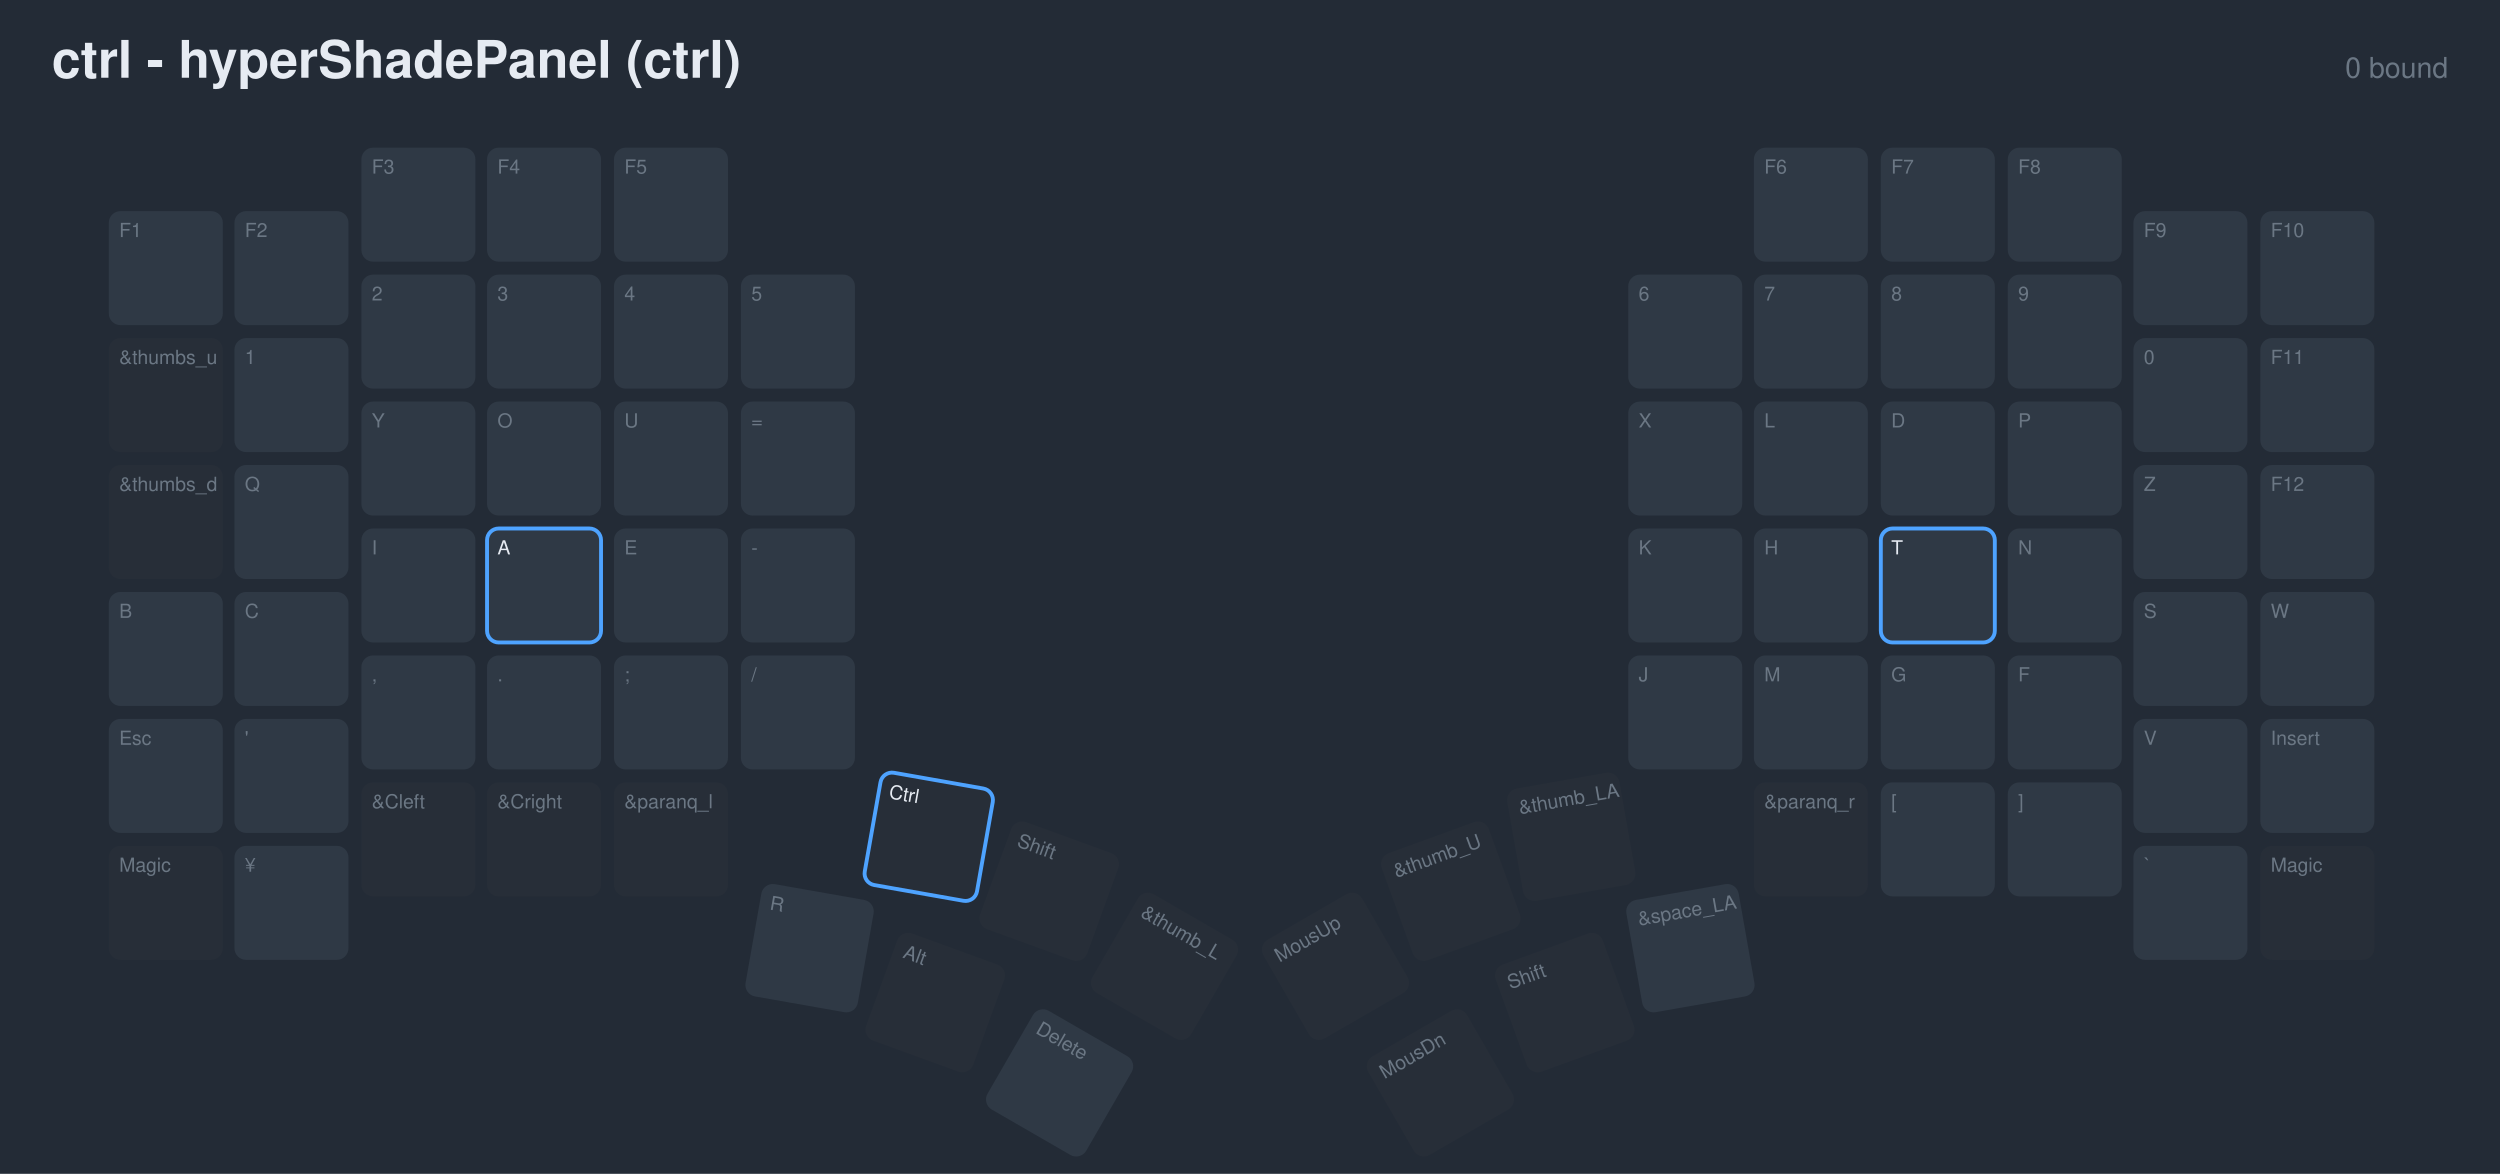
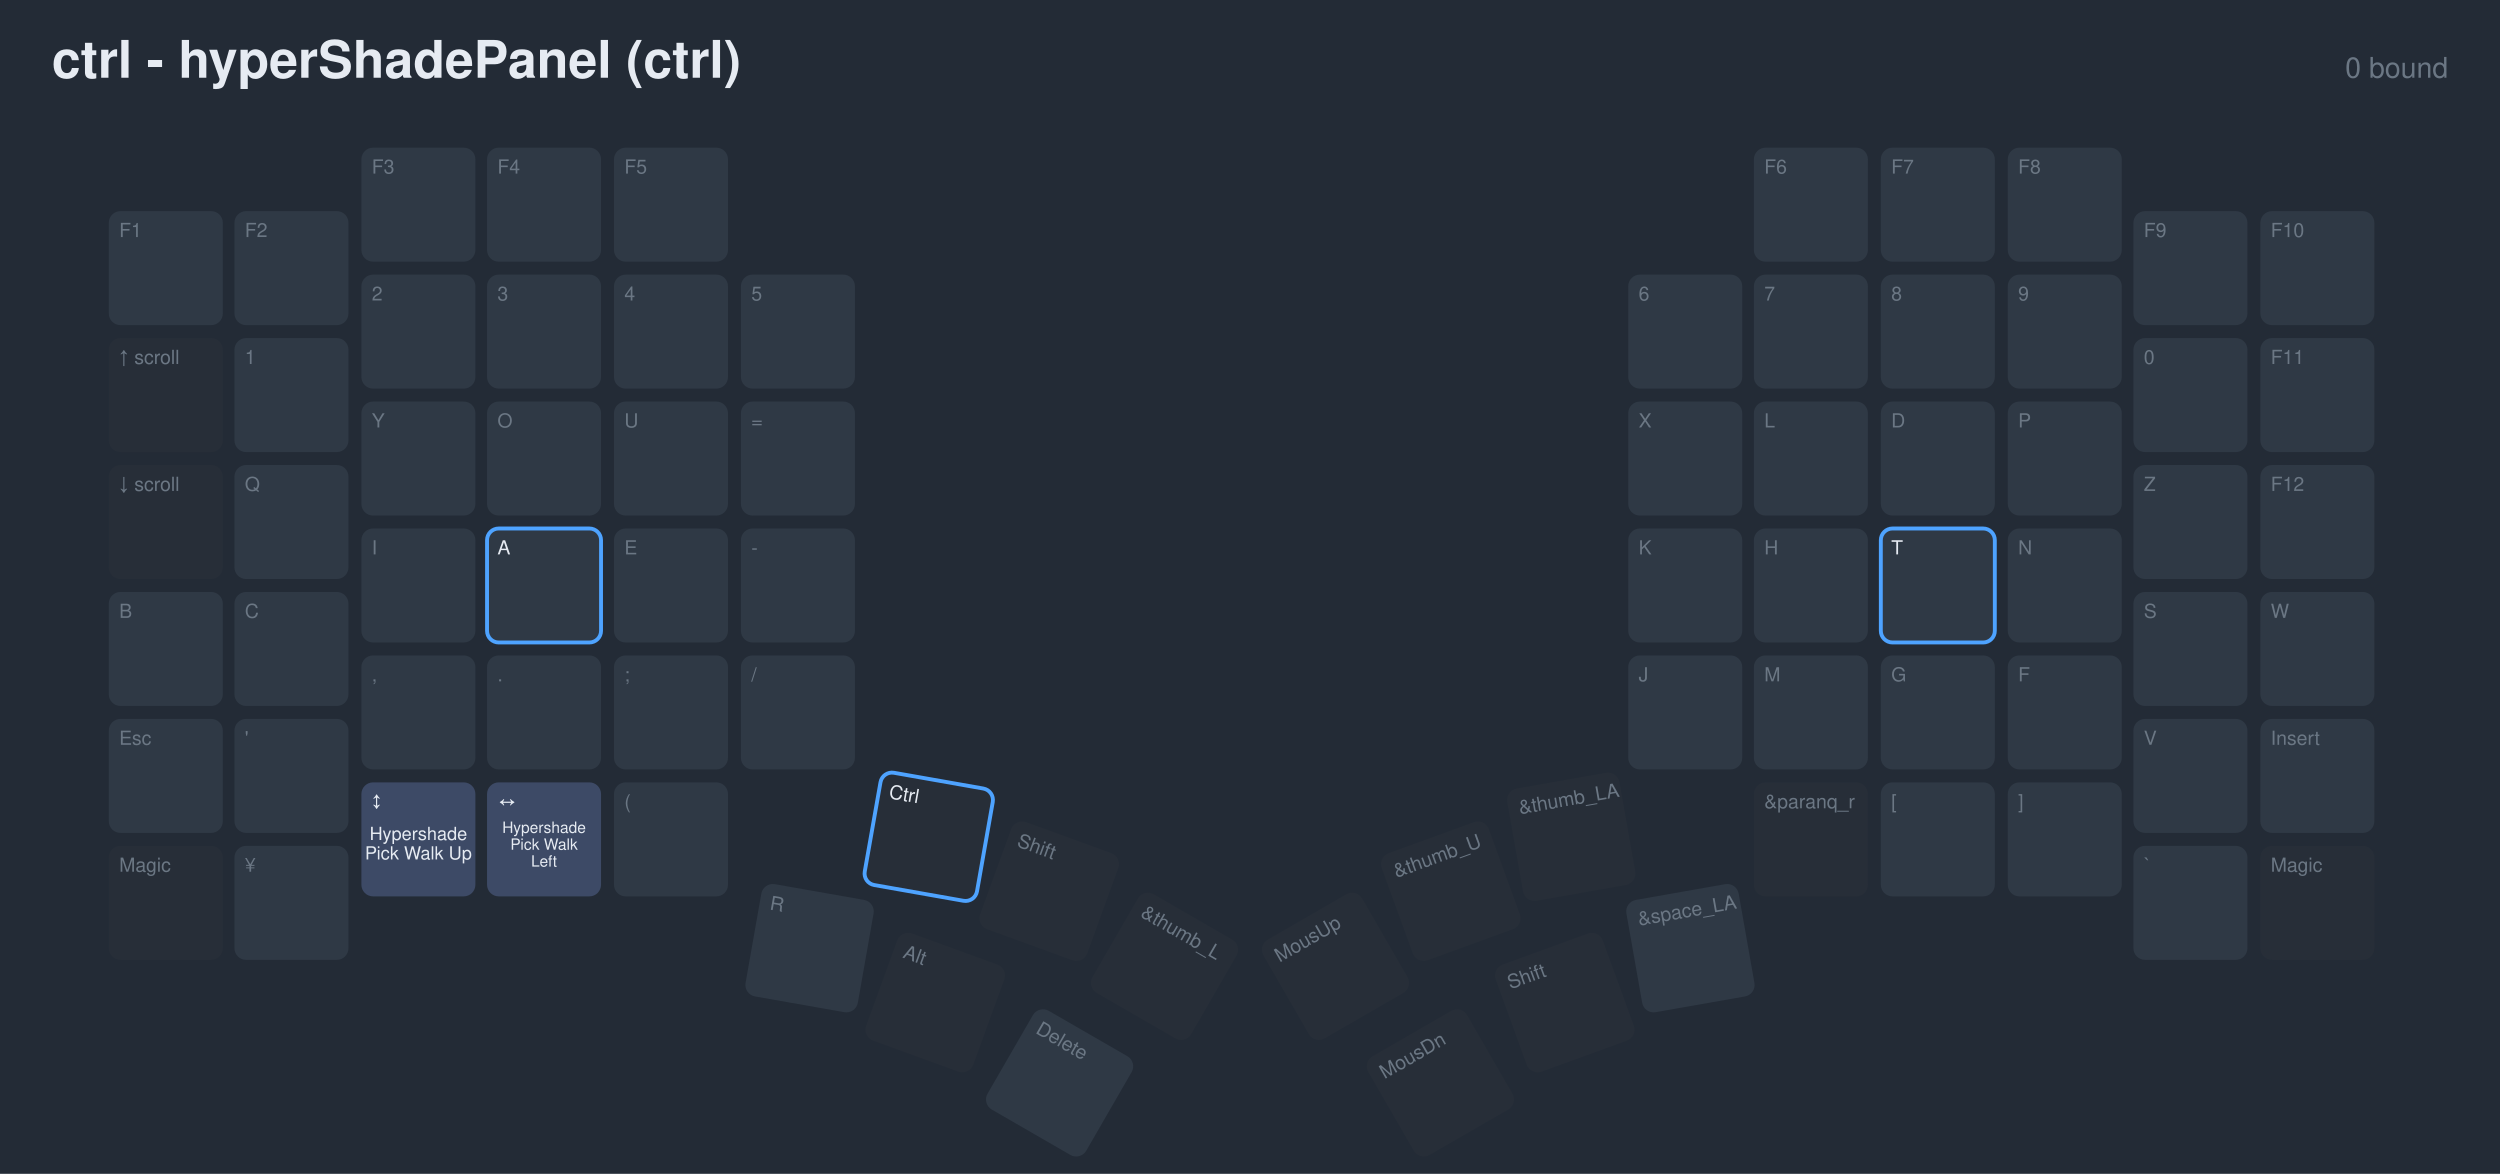
<svg xmlns="http://www.w3.org/2000/svg" width="1930" height="906" viewBox="0 0 1930 906">
  <rect width="1930" height="906" fill="#232b36" />
  <rect x="0" y="0" width="1930" height="906" fill="#232b36" />
  <text x="40" y="60" font-family="Helvetica, Arial, sans-serif" font-size="40" font-weight="bold" fill="#e6ebf2">ctrl  -  hyperShadePanel   (ctrl)</text>
  <text x="1890" y="60" text-anchor="end" font-family="Helvetica, Arial, sans-serif" font-size="22" fill="#6b7784">0 bound</text>
  <g transform="translate(-0 96)">
    <g>
      <rect x="84" y="67" width="88" height="88" rx="9" fill="#2f3945" stroke="none" stroke-width="3" />
      <text x="92" y="87" font-family="Helvetica, Arial, sans-serif" font-size="15" fill="#6b7784">F1</text>
    </g>
    <g>
      <rect x="84" y="165" width="88" height="88" rx="9" fill="#272e38" stroke="none" stroke-width="3" />
-       <text x="92" y="185" font-family="Helvetica, Arial, sans-serif" font-size="15" fill="#6b7784">&amp;thumbs_u</text>
+       <text x="92" y="185" font-family="Helvetica, Arial, sans-serif" font-size="15" fill="#6b7784">↑ scroll</text>
    </g>
    <g>
      <rect x="84" y="263" width="88" height="88" rx="9" fill="#272e38" stroke="none" stroke-width="3" />
-       <text x="92" y="283" font-family="Helvetica, Arial, sans-serif" font-size="15" fill="#6b7784">&amp;thumbs_d</text>
+       <text x="92" y="283" font-family="Helvetica, Arial, sans-serif" font-size="15" fill="#6b7784">↓ scroll</text>
    </g>
    <g>
      <rect x="84" y="361" width="88" height="88" rx="9" fill="#2f3945" stroke="none" stroke-width="3" />
      <text x="92" y="381" font-family="Helvetica, Arial, sans-serif" font-size="15" fill="#6b7784">B</text>
    </g>
    <g>
      <rect x="84" y="459" width="88" height="88" rx="9" fill="#2f3945" stroke="none" stroke-width="3" />
      <text x="92" y="479" font-family="Helvetica, Arial, sans-serif" font-size="15" fill="#6b7784">Esc</text>
    </g>
    <g>
      <rect x="84" y="557" width="88" height="88" rx="9" fill="#272e38" stroke="none" stroke-width="3" />
      <text x="92" y="577" font-family="Helvetica, Arial, sans-serif" font-size="15" fill="#6b7784">Magic</text>
    </g>
    <g>
      <rect x="181" y="67" width="88" height="88" rx="9" fill="#2f3945" stroke="none" stroke-width="3" />
      <text x="189" y="87" font-family="Helvetica, Arial, sans-serif" font-size="15" fill="#6b7784">F2</text>
    </g>
    <g>
      <rect x="181" y="165" width="88" height="88" rx="9" fill="#2f3945" stroke="none" stroke-width="3" />
      <text x="189" y="185" font-family="Helvetica, Arial, sans-serif" font-size="15" fill="#6b7784">1</text>
    </g>
    <g>
      <rect x="181" y="263" width="88" height="88" rx="9" fill="#2f3945" stroke="none" stroke-width="3" />
      <text x="189" y="283" font-family="Helvetica, Arial, sans-serif" font-size="15" fill="#6b7784">Q</text>
    </g>
    <g>
      <rect x="181" y="361" width="88" height="88" rx="9" fill="#2f3945" stroke="none" stroke-width="3" />
      <text x="189" y="381" font-family="Helvetica, Arial, sans-serif" font-size="15" fill="#6b7784">C</text>
    </g>
    <g>
      <rect x="181" y="459" width="88" height="88" rx="9" fill="#2f3945" stroke="none" stroke-width="3" />
      <text x="189" y="479" font-family="Helvetica, Arial, sans-serif" font-size="15" fill="#6b7784">'</text>
    </g>
    <g>
      <rect x="181" y="557" width="88" height="88" rx="9" fill="#2f3945" stroke="none" stroke-width="3" />
      <text x="189" y="577" font-family="Helvetica, Arial, sans-serif" font-size="15" fill="#6b7784">¥</text>
    </g>
    <g>
      <rect x="279" y="18" width="88" height="88" rx="9" fill="#2f3945" stroke="none" stroke-width="3" />
      <text x="287" y="38" font-family="Helvetica, Arial, sans-serif" font-size="15" fill="#6b7784">F3</text>
    </g>
    <g>
      <rect x="279" y="116" width="88" height="88" rx="9" fill="#2f3945" stroke="none" stroke-width="3" />
      <text x="287" y="136" font-family="Helvetica, Arial, sans-serif" font-size="15" fill="#6b7784">2</text>
    </g>
    <g>
      <rect x="279" y="214" width="88" height="88" rx="9" fill="#2f3945" stroke="none" stroke-width="3" />
      <text x="287" y="234" font-family="Helvetica, Arial, sans-serif" font-size="15" fill="#6b7784">Y</text>
    </g>
    <g>
      <rect x="279" y="312" width="88" height="88" rx="9" fill="#2f3945" stroke="none" stroke-width="3" />
      <text x="287" y="332" font-family="Helvetica, Arial, sans-serif" font-size="15" fill="#6b7784">I</text>
    </g>
    <g>
      <rect x="279" y="410" width="88" height="88" rx="9" fill="#2f3945" stroke="none" stroke-width="3" />
      <text x="287" y="430" font-family="Helvetica, Arial, sans-serif" font-size="15" fill="#6b7784">,</text>
    </g>
    <g>
-       <rect x="279" y="508" width="88" height="88" rx="9" fill="#272e38" stroke="none" stroke-width="3" />
-       <text x="287" y="528" font-family="Helvetica, Arial, sans-serif" font-size="15" fill="#6b7784">&amp;Cleft</text>
+       <rect x="279" y="508" width="88" height="88" rx="9" fill="#3d4a66" stroke="none" stroke-width="3" />
+       <text x="287" y="528" font-family="Helvetica, Arial, sans-serif" font-size="15" fill="#e6ebf2">↕</text>
+       <text x="323" y="552.5" text-anchor="middle" font-family="Helvetica, Arial, sans-serif" font-size="14" fill="#e6ebf2">Hypershade</text>
+       <text x="323" y="567.5" text-anchor="middle" font-family="Helvetica, Arial, sans-serif" font-size="14" fill="#e6ebf2">Pick Walk Up</text>
    </g>
    <g>
      <rect x="376" y="18" width="88" height="88" rx="9" fill="#2f3945" stroke="none" stroke-width="3" />
      <text x="384" y="38" font-family="Helvetica, Arial, sans-serif" font-size="15" fill="#6b7784">F4</text>
    </g>
    <g>
      <rect x="376" y="116" width="88" height="88" rx="9" fill="#2f3945" stroke="none" stroke-width="3" />
      <text x="384" y="136" font-family="Helvetica, Arial, sans-serif" font-size="15" fill="#6b7784">3</text>
    </g>
    <g>
      <rect x="376" y="214" width="88" height="88" rx="9" fill="#2f3945" stroke="none" stroke-width="3" />
      <text x="384" y="234" font-family="Helvetica, Arial, sans-serif" font-size="15" fill="#6b7784">O</text>
    </g>
    <g>
      <rect x="376" y="312" width="88" height="88" rx="9" fill="#2f3945" stroke="#4ea3ff" stroke-width="3" />
      <text x="384" y="332" font-family="Helvetica, Arial, sans-serif" font-size="15" fill="#e6ebf2">A</text>
    </g>
    <g>
      <rect x="376" y="410" width="88" height="88" rx="9" fill="#2f3945" stroke="none" stroke-width="3" />
      <text x="384" y="430" font-family="Helvetica, Arial, sans-serif" font-size="15" fill="#6b7784">.</text>
    </g>
    <g>
-       <rect x="376" y="508" width="88" height="88" rx="9" fill="#272e38" stroke="none" stroke-width="3" />
-       <text x="384" y="528" font-family="Helvetica, Arial, sans-serif" font-size="15" fill="#6b7784">&amp;Cright</text>
+       <rect x="376" y="508" width="88" height="88" rx="9" fill="#3d4a66" stroke="none" stroke-width="3" />
+       <text x="384" y="528" font-family="Helvetica, Arial, sans-serif" font-size="15" fill="#e6ebf2">↔</text>
+       <text x="420" y="547" text-anchor="middle" font-family="Helvetica, Arial, sans-serif" font-size="12" fill="#e6ebf2">Hypershade</text>
+       <text x="420" y="560" text-anchor="middle" font-family="Helvetica, Arial, sans-serif" font-size="12" fill="#e6ebf2">Pick Walk</text>
+       <text x="420" y="573" text-anchor="middle" font-family="Helvetica, Arial, sans-serif" font-size="12" fill="#e6ebf2">Left</text>
    </g>
    <g>
      <rect x="474" y="18" width="88" height="88" rx="9" fill="#2f3945" stroke="none" stroke-width="3" />
      <text x="482" y="38" font-family="Helvetica, Arial, sans-serif" font-size="15" fill="#6b7784">F5</text>
    </g>
    <g>
      <rect x="474" y="116" width="88" height="88" rx="9" fill="#2f3945" stroke="none" stroke-width="3" />
      <text x="482" y="136" font-family="Helvetica, Arial, sans-serif" font-size="15" fill="#6b7784">4</text>
    </g>
    <g>
      <rect x="474" y="214" width="88" height="88" rx="9" fill="#2f3945" stroke="none" stroke-width="3" />
      <text x="482" y="234" font-family="Helvetica, Arial, sans-serif" font-size="15" fill="#6b7784">U</text>
    </g>
    <g>
      <rect x="474" y="312" width="88" height="88" rx="9" fill="#2f3945" stroke="none" stroke-width="3" />
      <text x="482" y="332" font-family="Helvetica, Arial, sans-serif" font-size="15" fill="#6b7784">E</text>
    </g>
    <g>
      <rect x="474" y="410" width="88" height="88" rx="9" fill="#2f3945" stroke="none" stroke-width="3" />
      <text x="482" y="430" font-family="Helvetica, Arial, sans-serif" font-size="15" fill="#6b7784">;</text>
    </g>
    <g>
-       <rect x="474" y="508" width="88" height="88" rx="9" fill="#272e38" stroke="none" stroke-width="3" />
-       <text x="482" y="528" font-family="Helvetica, Arial, sans-serif" font-size="15" fill="#6b7784">&amp;paranq_l</text>
+       <rect x="474" y="508" width="88" height="88" rx="9" fill="#2f3945" stroke="none" stroke-width="3" />
+       <text x="482" y="528" font-family="Helvetica, Arial, sans-serif" font-size="15" fill="#6b7784">(</text>
    </g>
    <g>
      <rect x="572" y="116" width="88" height="88" rx="9" fill="#2f3945" stroke="none" stroke-width="3" />
      <text x="580" y="136" font-family="Helvetica, Arial, sans-serif" font-size="15" fill="#6b7784">5</text>
    </g>
    <g>
      <rect x="572" y="214" width="88" height="88" rx="9" fill="#2f3945" stroke="none" stroke-width="3" />
      <text x="580" y="234" font-family="Helvetica, Arial, sans-serif" font-size="15" fill="#6b7784">=</text>
    </g>
    <g>
      <rect x="572" y="312" width="88" height="88" rx="9" fill="#2f3945" stroke="none" stroke-width="3" />
      <text x="580" y="332" font-family="Helvetica, Arial, sans-serif" font-size="15" fill="#6b7784">-</text>
    </g>
    <g>
      <rect x="572" y="410" width="88" height="88" rx="9" fill="#2f3945" stroke="none" stroke-width="3" />
      <text x="580" y="430" font-family="Helvetica, Arial, sans-serif" font-size="15" fill="#6b7784">/</text>
    </g>
    <g>
      <rect x="1257" y="116" width="88" height="88" rx="9" fill="#2f3945" stroke="none" stroke-width="3" />
      <text x="1265" y="136" font-family="Helvetica, Arial, sans-serif" font-size="15" fill="#6b7784">6</text>
    </g>
    <g>
      <rect x="1257" y="214" width="88" height="88" rx="9" fill="#2f3945" stroke="none" stroke-width="3" />
      <text x="1265" y="234" font-family="Helvetica, Arial, sans-serif" font-size="15" fill="#6b7784">X</text>
    </g>
    <g>
      <rect x="1257" y="312" width="88" height="88" rx="9" fill="#2f3945" stroke="none" stroke-width="3" />
      <text x="1265" y="332" font-family="Helvetica, Arial, sans-serif" font-size="15" fill="#6b7784">K</text>
    </g>
    <g>
      <rect x="1257" y="410" width="88" height="88" rx="9" fill="#2f3945" stroke="none" stroke-width="3" />
      <text x="1265" y="430" font-family="Helvetica, Arial, sans-serif" font-size="15" fill="#6b7784">J</text>
    </g>
    <g>
      <rect x="1354" y="18" width="88" height="88" rx="9" fill="#2f3945" stroke="none" stroke-width="3" />
      <text x="1362" y="38" font-family="Helvetica, Arial, sans-serif" font-size="15" fill="#6b7784">F6</text>
    </g>
    <g>
      <rect x="1354" y="116" width="88" height="88" rx="9" fill="#2f3945" stroke="none" stroke-width="3" />
      <text x="1362" y="136" font-family="Helvetica, Arial, sans-serif" font-size="15" fill="#6b7784">7</text>
    </g>
    <g>
      <rect x="1354" y="214" width="88" height="88" rx="9" fill="#2f3945" stroke="none" stroke-width="3" />
      <text x="1362" y="234" font-family="Helvetica, Arial, sans-serif" font-size="15" fill="#6b7784">L</text>
    </g>
    <g>
      <rect x="1354" y="312" width="88" height="88" rx="9" fill="#2f3945" stroke="none" stroke-width="3" />
      <text x="1362" y="332" font-family="Helvetica, Arial, sans-serif" font-size="15" fill="#6b7784">H</text>
    </g>
    <g>
      <rect x="1354" y="410" width="88" height="88" rx="9" fill="#2f3945" stroke="none" stroke-width="3" />
      <text x="1362" y="430" font-family="Helvetica, Arial, sans-serif" font-size="15" fill="#6b7784">M</text>
    </g>
    <g>
      <rect x="1354" y="508" width="88" height="88" rx="9" fill="#272e38" stroke="none" stroke-width="3" />
      <text x="1362" y="528" font-family="Helvetica, Arial, sans-serif" font-size="15" fill="#6b7784">&amp;paranq_r</text>
    </g>
    <g>
      <rect x="1452" y="18" width="88" height="88" rx="9" fill="#2f3945" stroke="none" stroke-width="3" />
      <text x="1460" y="38" font-family="Helvetica, Arial, sans-serif" font-size="15" fill="#6b7784">F7</text>
    </g>
    <g>
      <rect x="1452" y="116" width="88" height="88" rx="9" fill="#2f3945" stroke="none" stroke-width="3" />
      <text x="1460" y="136" font-family="Helvetica, Arial, sans-serif" font-size="15" fill="#6b7784">8</text>
    </g>
    <g>
      <rect x="1452" y="214" width="88" height="88" rx="9" fill="#2f3945" stroke="none" stroke-width="3" />
      <text x="1460" y="234" font-family="Helvetica, Arial, sans-serif" font-size="15" fill="#6b7784">D</text>
    </g>
    <g>
      <rect x="1452" y="312" width="88" height="88" rx="9" fill="#2f3945" stroke="#4ea3ff" stroke-width="3" />
      <text x="1460" y="332" font-family="Helvetica, Arial, sans-serif" font-size="15" fill="#e6ebf2">T</text>
    </g>
    <g>
      <rect x="1452" y="410" width="88" height="88" rx="9" fill="#2f3945" stroke="none" stroke-width="3" />
      <text x="1460" y="430" font-family="Helvetica, Arial, sans-serif" font-size="15" fill="#6b7784">G</text>
    </g>
    <g>
      <rect x="1452" y="508" width="88" height="88" rx="9" fill="#2f3945" stroke="none" stroke-width="3" />
      <text x="1460" y="528" font-family="Helvetica, Arial, sans-serif" font-size="15" fill="#6b7784">[</text>
    </g>
    <g>
      <rect x="1550" y="18" width="88" height="88" rx="9" fill="#2f3945" stroke="none" stroke-width="3" />
      <text x="1558" y="38" font-family="Helvetica, Arial, sans-serif" font-size="15" fill="#6b7784">F8</text>
    </g>
    <g>
      <rect x="1550" y="116" width="88" height="88" rx="9" fill="#2f3945" stroke="none" stroke-width="3" />
      <text x="1558" y="136" font-family="Helvetica, Arial, sans-serif" font-size="15" fill="#6b7784">9</text>
    </g>
    <g>
      <rect x="1550" y="214" width="88" height="88" rx="9" fill="#2f3945" stroke="none" stroke-width="3" />
      <text x="1558" y="234" font-family="Helvetica, Arial, sans-serif" font-size="15" fill="#6b7784">P</text>
    </g>
    <g>
      <rect x="1550" y="312" width="88" height="88" rx="9" fill="#2f3945" stroke="none" stroke-width="3" />
      <text x="1558" y="332" font-family="Helvetica, Arial, sans-serif" font-size="15" fill="#6b7784">N</text>
    </g>
    <g>
      <rect x="1550" y="410" width="88" height="88" rx="9" fill="#2f3945" stroke="none" stroke-width="3" />
      <text x="1558" y="430" font-family="Helvetica, Arial, sans-serif" font-size="15" fill="#6b7784">F</text>
    </g>
    <g>
      <rect x="1550" y="508" width="88" height="88" rx="9" fill="#2f3945" stroke="none" stroke-width="3" />
      <text x="1558" y="528" font-family="Helvetica, Arial, sans-serif" font-size="15" fill="#6b7784">]</text>
    </g>
    <g>
      <rect x="1647" y="67" width="88" height="88" rx="9" fill="#2f3945" stroke="none" stroke-width="3" />
      <text x="1655" y="87" font-family="Helvetica, Arial, sans-serif" font-size="15" fill="#6b7784">F9</text>
    </g>
    <g>
      <rect x="1647" y="165" width="88" height="88" rx="9" fill="#2f3945" stroke="none" stroke-width="3" />
      <text x="1655" y="185" font-family="Helvetica, Arial, sans-serif" font-size="15" fill="#6b7784">0</text>
    </g>
    <g>
      <rect x="1647" y="263" width="88" height="88" rx="9" fill="#2f3945" stroke="none" stroke-width="3" />
      <text x="1655" y="283" font-family="Helvetica, Arial, sans-serif" font-size="15" fill="#6b7784">Z</text>
    </g>
    <g>
      <rect x="1647" y="361" width="88" height="88" rx="9" fill="#2f3945" stroke="none" stroke-width="3" />
      <text x="1655" y="381" font-family="Helvetica, Arial, sans-serif" font-size="15" fill="#6b7784">S</text>
    </g>
    <g>
      <rect x="1647" y="459" width="88" height="88" rx="9" fill="#2f3945" stroke="none" stroke-width="3" />
      <text x="1655" y="479" font-family="Helvetica, Arial, sans-serif" font-size="15" fill="#6b7784">V</text>
    </g>
    <g>
      <rect x="1647" y="557" width="88" height="88" rx="9" fill="#2f3945" stroke="none" stroke-width="3" />
      <text x="1655" y="577" font-family="Helvetica, Arial, sans-serif" font-size="15" fill="#6b7784">`</text>
    </g>
    <g>
      <rect x="1745" y="67" width="88" height="88" rx="9" fill="#2f3945" stroke="none" stroke-width="3" />
      <text x="1753" y="87" font-family="Helvetica, Arial, sans-serif" font-size="15" fill="#6b7784">F10</text>
    </g>
    <g>
      <rect x="1745" y="165" width="88" height="88" rx="9" fill="#2f3945" stroke="none" stroke-width="3" />
      <text x="1753" y="185" font-family="Helvetica, Arial, sans-serif" font-size="15" fill="#6b7784">F11</text>
    </g>
    <g>
      <rect x="1745" y="263" width="88" height="88" rx="9" fill="#2f3945" stroke="none" stroke-width="3" />
      <text x="1753" y="283" font-family="Helvetica, Arial, sans-serif" font-size="15" fill="#6b7784">F12</text>
    </g>
    <g>
      <rect x="1745" y="361" width="88" height="88" rx="9" fill="#2f3945" stroke="none" stroke-width="3" />
      <text x="1753" y="381" font-family="Helvetica, Arial, sans-serif" font-size="15" fill="#6b7784">W</text>
    </g>
    <g>
      <rect x="1745" y="459" width="88" height="88" rx="9" fill="#2f3945" stroke="none" stroke-width="3" />
      <text x="1753" y="479" font-family="Helvetica, Arial, sans-serif" font-size="15" fill="#6b7784">Insert</text>
    </g>
    <g>
      <rect x="1745" y="557" width="88" height="88" rx="9" fill="#272e38" stroke="none" stroke-width="3" />
      <text x="1753" y="577" font-family="Helvetica, Arial, sans-serif" font-size="15" fill="#6b7784">Magic</text>
    </g>
    <g transform="rotate(10 717 550)">
      <rect x="673" y="506" width="88" height="88" rx="9" fill="#272e38" stroke="#4ea3ff" stroke-width="3" />
      <text x="681" y="526" font-family="Helvetica, Arial, sans-serif" font-size="15" fill="#e6ebf2">Ctrl</text>
    </g>
    <g transform="rotate(20 810 592)">
      <rect x="766" y="548" width="88" height="88" rx="9" fill="#272e38" stroke="none" stroke-width="3" />
      <text x="774" y="568" font-family="Helvetica, Arial, sans-serif" font-size="15" fill="#6b7784">Shift</text>
    </g>
    <g transform="rotate(30 899 650)">
      <rect x="855" y="606" width="88" height="88" rx="9" fill="#272e38" stroke="none" stroke-width="3" />
      <text x="863" y="626" font-family="Helvetica, Arial, sans-serif" font-size="15" fill="#6b7784">&amp;thumb_L</text>
    </g>
    <g transform="rotate(10 625 636)">
      <rect x="581" y="592" width="88" height="88" rx="9" fill="#2f3945" stroke="none" stroke-width="3" />
      <text x="589" y="612" font-family="Helvetica, Arial, sans-serif" font-size="15" fill="#6b7784">R</text>
    </g>
    <g transform="rotate(20 722 678)">
      <rect x="678" y="634" width="88" height="88" rx="9" fill="#272e38" stroke="none" stroke-width="3" />
      <text x="686" y="654" font-family="Helvetica, Arial, sans-serif" font-size="15" fill="#6b7784">Alt</text>
    </g>
    <g transform="rotate(30 818 740)">
      <rect x="774" y="696" width="88" height="88" rx="9" fill="#2f3945" stroke="none" stroke-width="3" />
      <text x="782" y="716" font-family="Helvetica, Arial, sans-serif" font-size="15" fill="#6b7784">Delete</text>
    </g>
    <g transform="rotate(-10 1213 550)">
      <rect x="1169" y="506" width="88" height="88" rx="9" fill="#272e38" stroke="none" stroke-width="3" />
      <text x="1177" y="526" font-family="Helvetica, Arial, sans-serif" font-size="15" fill="#6b7784">&amp;thumb_LA</text>
    </g>
    <g transform="rotate(-20 1120 592)">
      <rect x="1076" y="548" width="88" height="88" rx="9" fill="#272e38" stroke="none" stroke-width="3" />
      <text x="1084" y="568" font-family="Helvetica, Arial, sans-serif" font-size="15" fill="#6b7784">&amp;thumb_U</text>
    </g>
    <g transform="rotate(-30 1031 650)">
      <rect x="987" y="606" width="88" height="88" rx="9" fill="#272e38" stroke="none" stroke-width="3" />
      <text x="995" y="626" font-family="Helvetica, Arial, sans-serif" font-size="15" fill="#6b7784">MousUp</text>
    </g>
    <g transform="rotate(-10 1305 636)">
      <rect x="1261" y="592" width="88" height="88" rx="9" fill="#2f3945" stroke="none" stroke-width="3" />
      <text x="1269" y="612" font-family="Helvetica, Arial, sans-serif" font-size="15" fill="#6b7784">&amp;space_LA</text>
    </g>
    <g transform="rotate(-20 1208 678)">
      <rect x="1164" y="634" width="88" height="88" rx="9" fill="#272e38" stroke="none" stroke-width="3" />
      <text x="1172" y="654" font-family="Helvetica, Arial, sans-serif" font-size="15" fill="#6b7784">Shift</text>
    </g>
    <g transform="rotate(-30 1112 740)">
      <rect x="1068" y="696" width="88" height="88" rx="9" fill="#272e38" stroke="none" stroke-width="3" />
      <text x="1076" y="716" font-family="Helvetica, Arial, sans-serif" font-size="15" fill="#6b7784">MousDn</text>
    </g>
  </g>
</svg>
